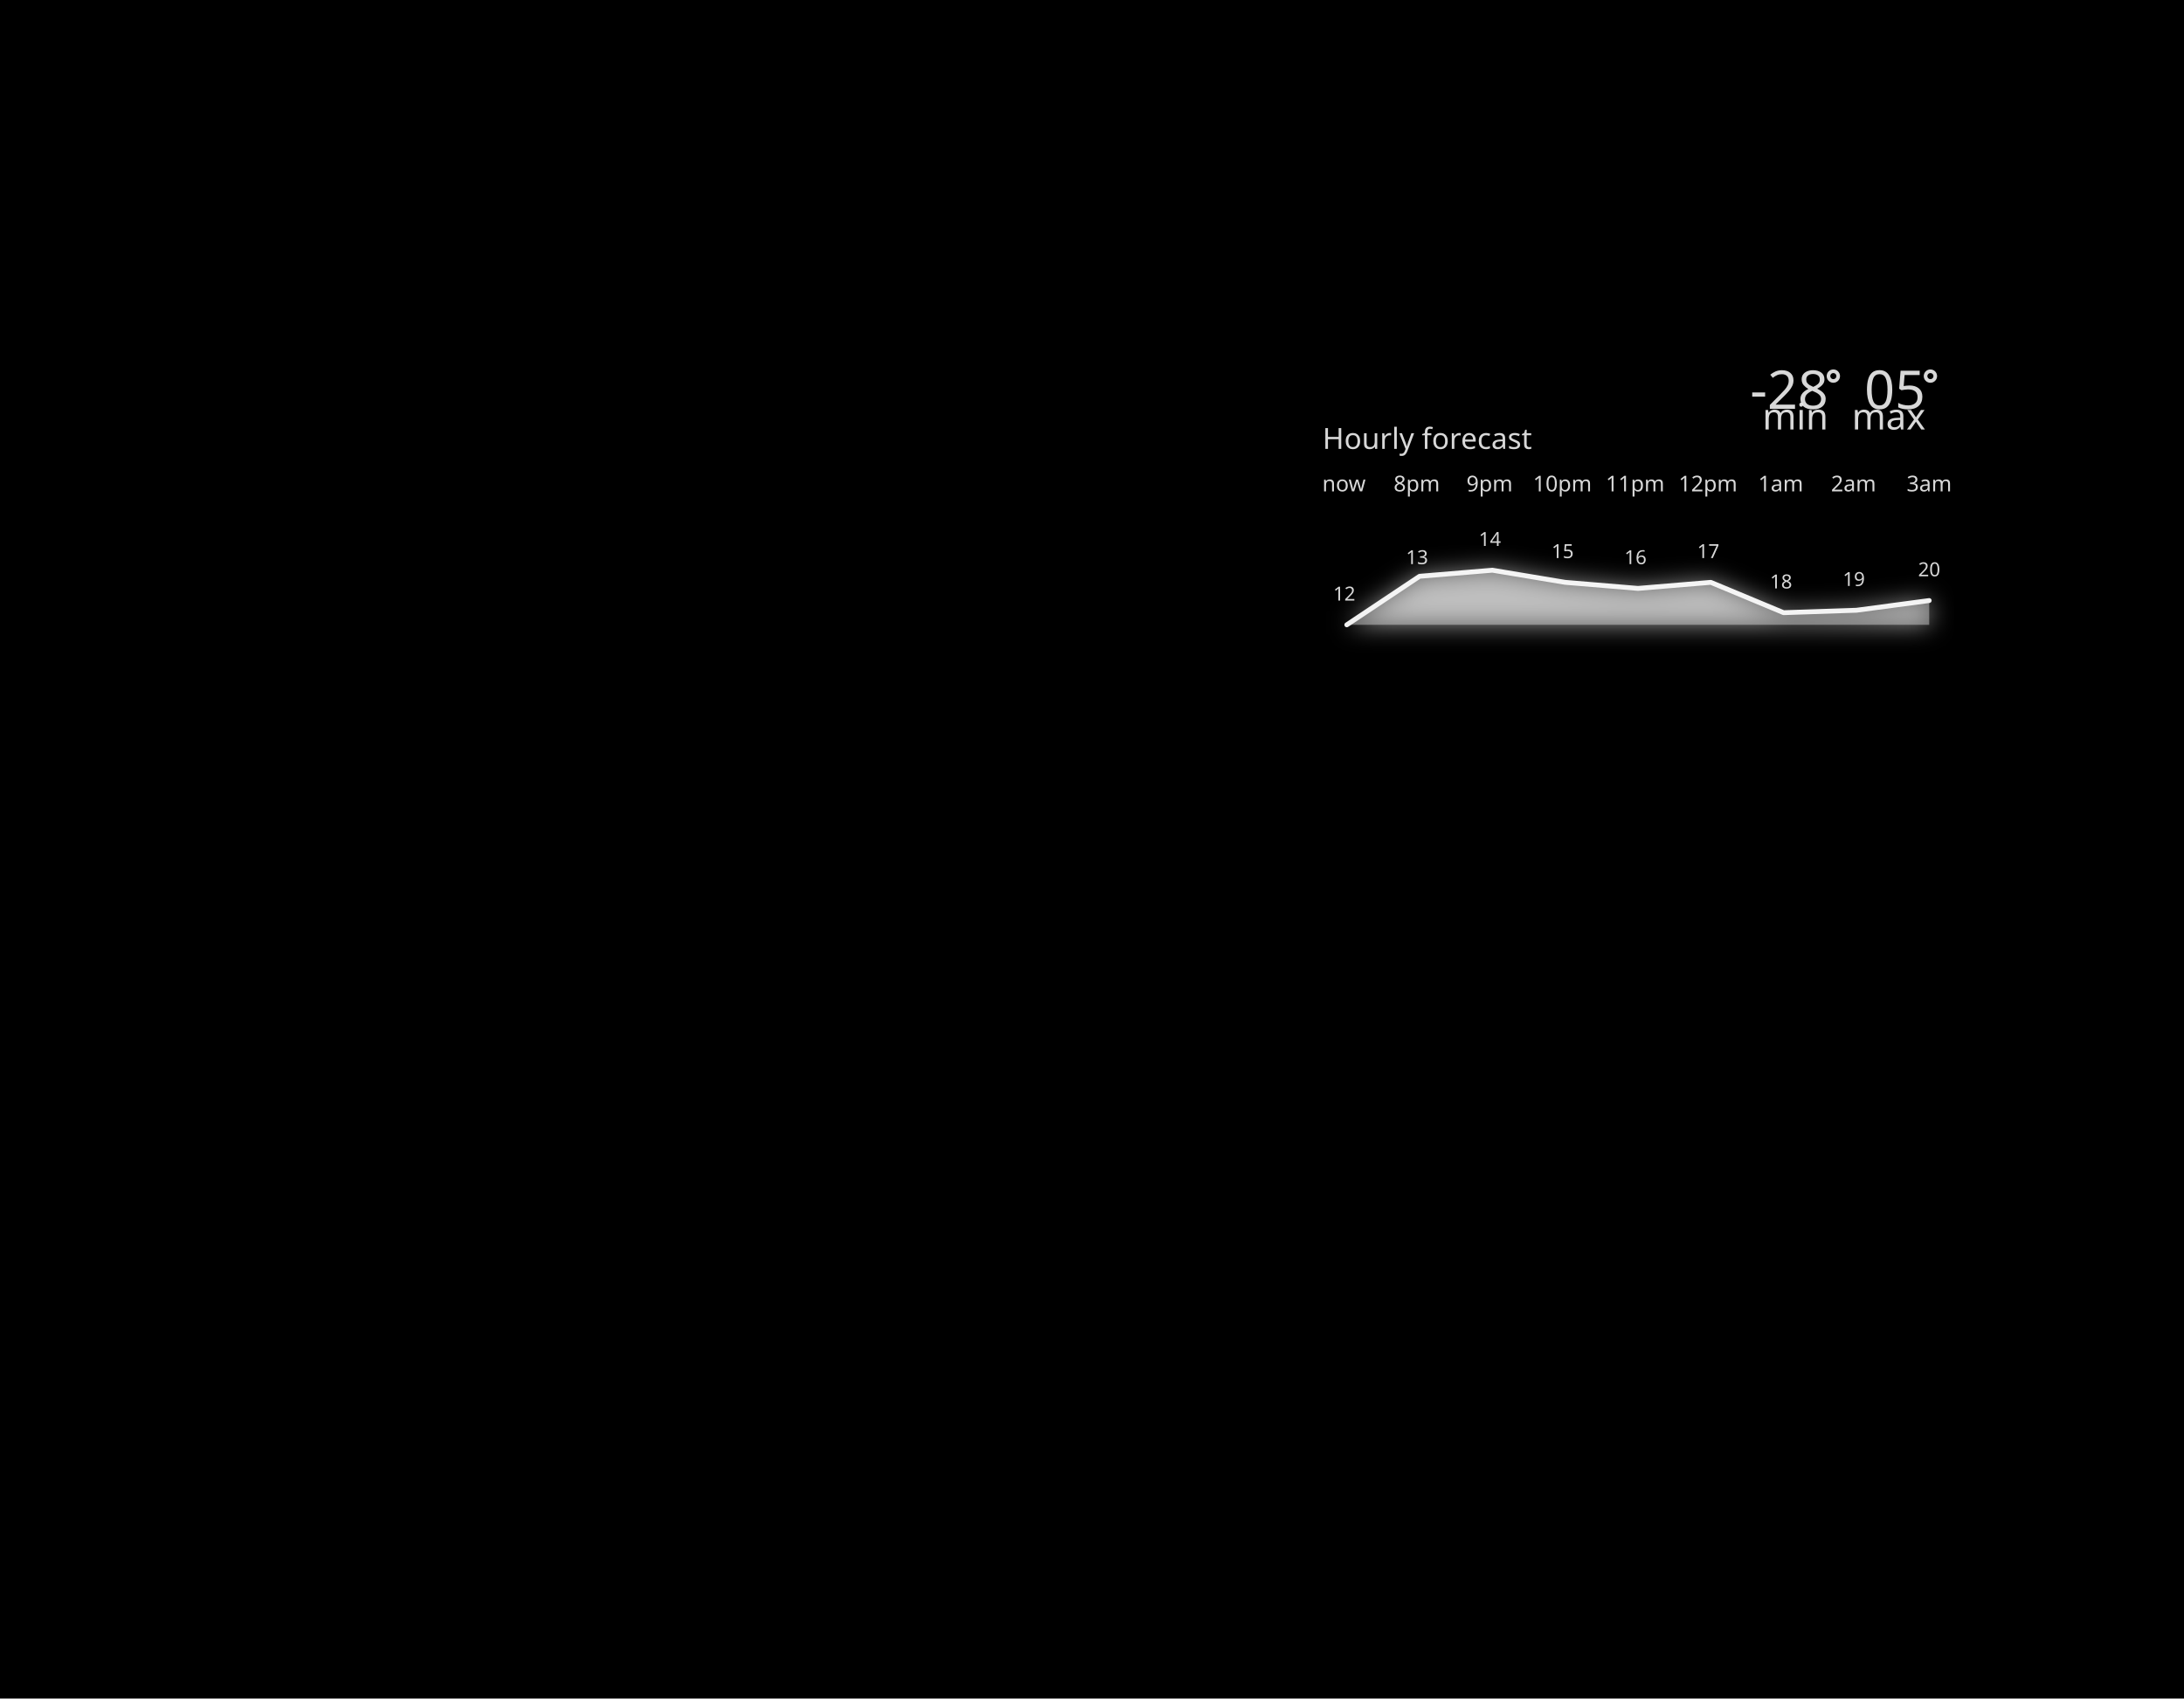
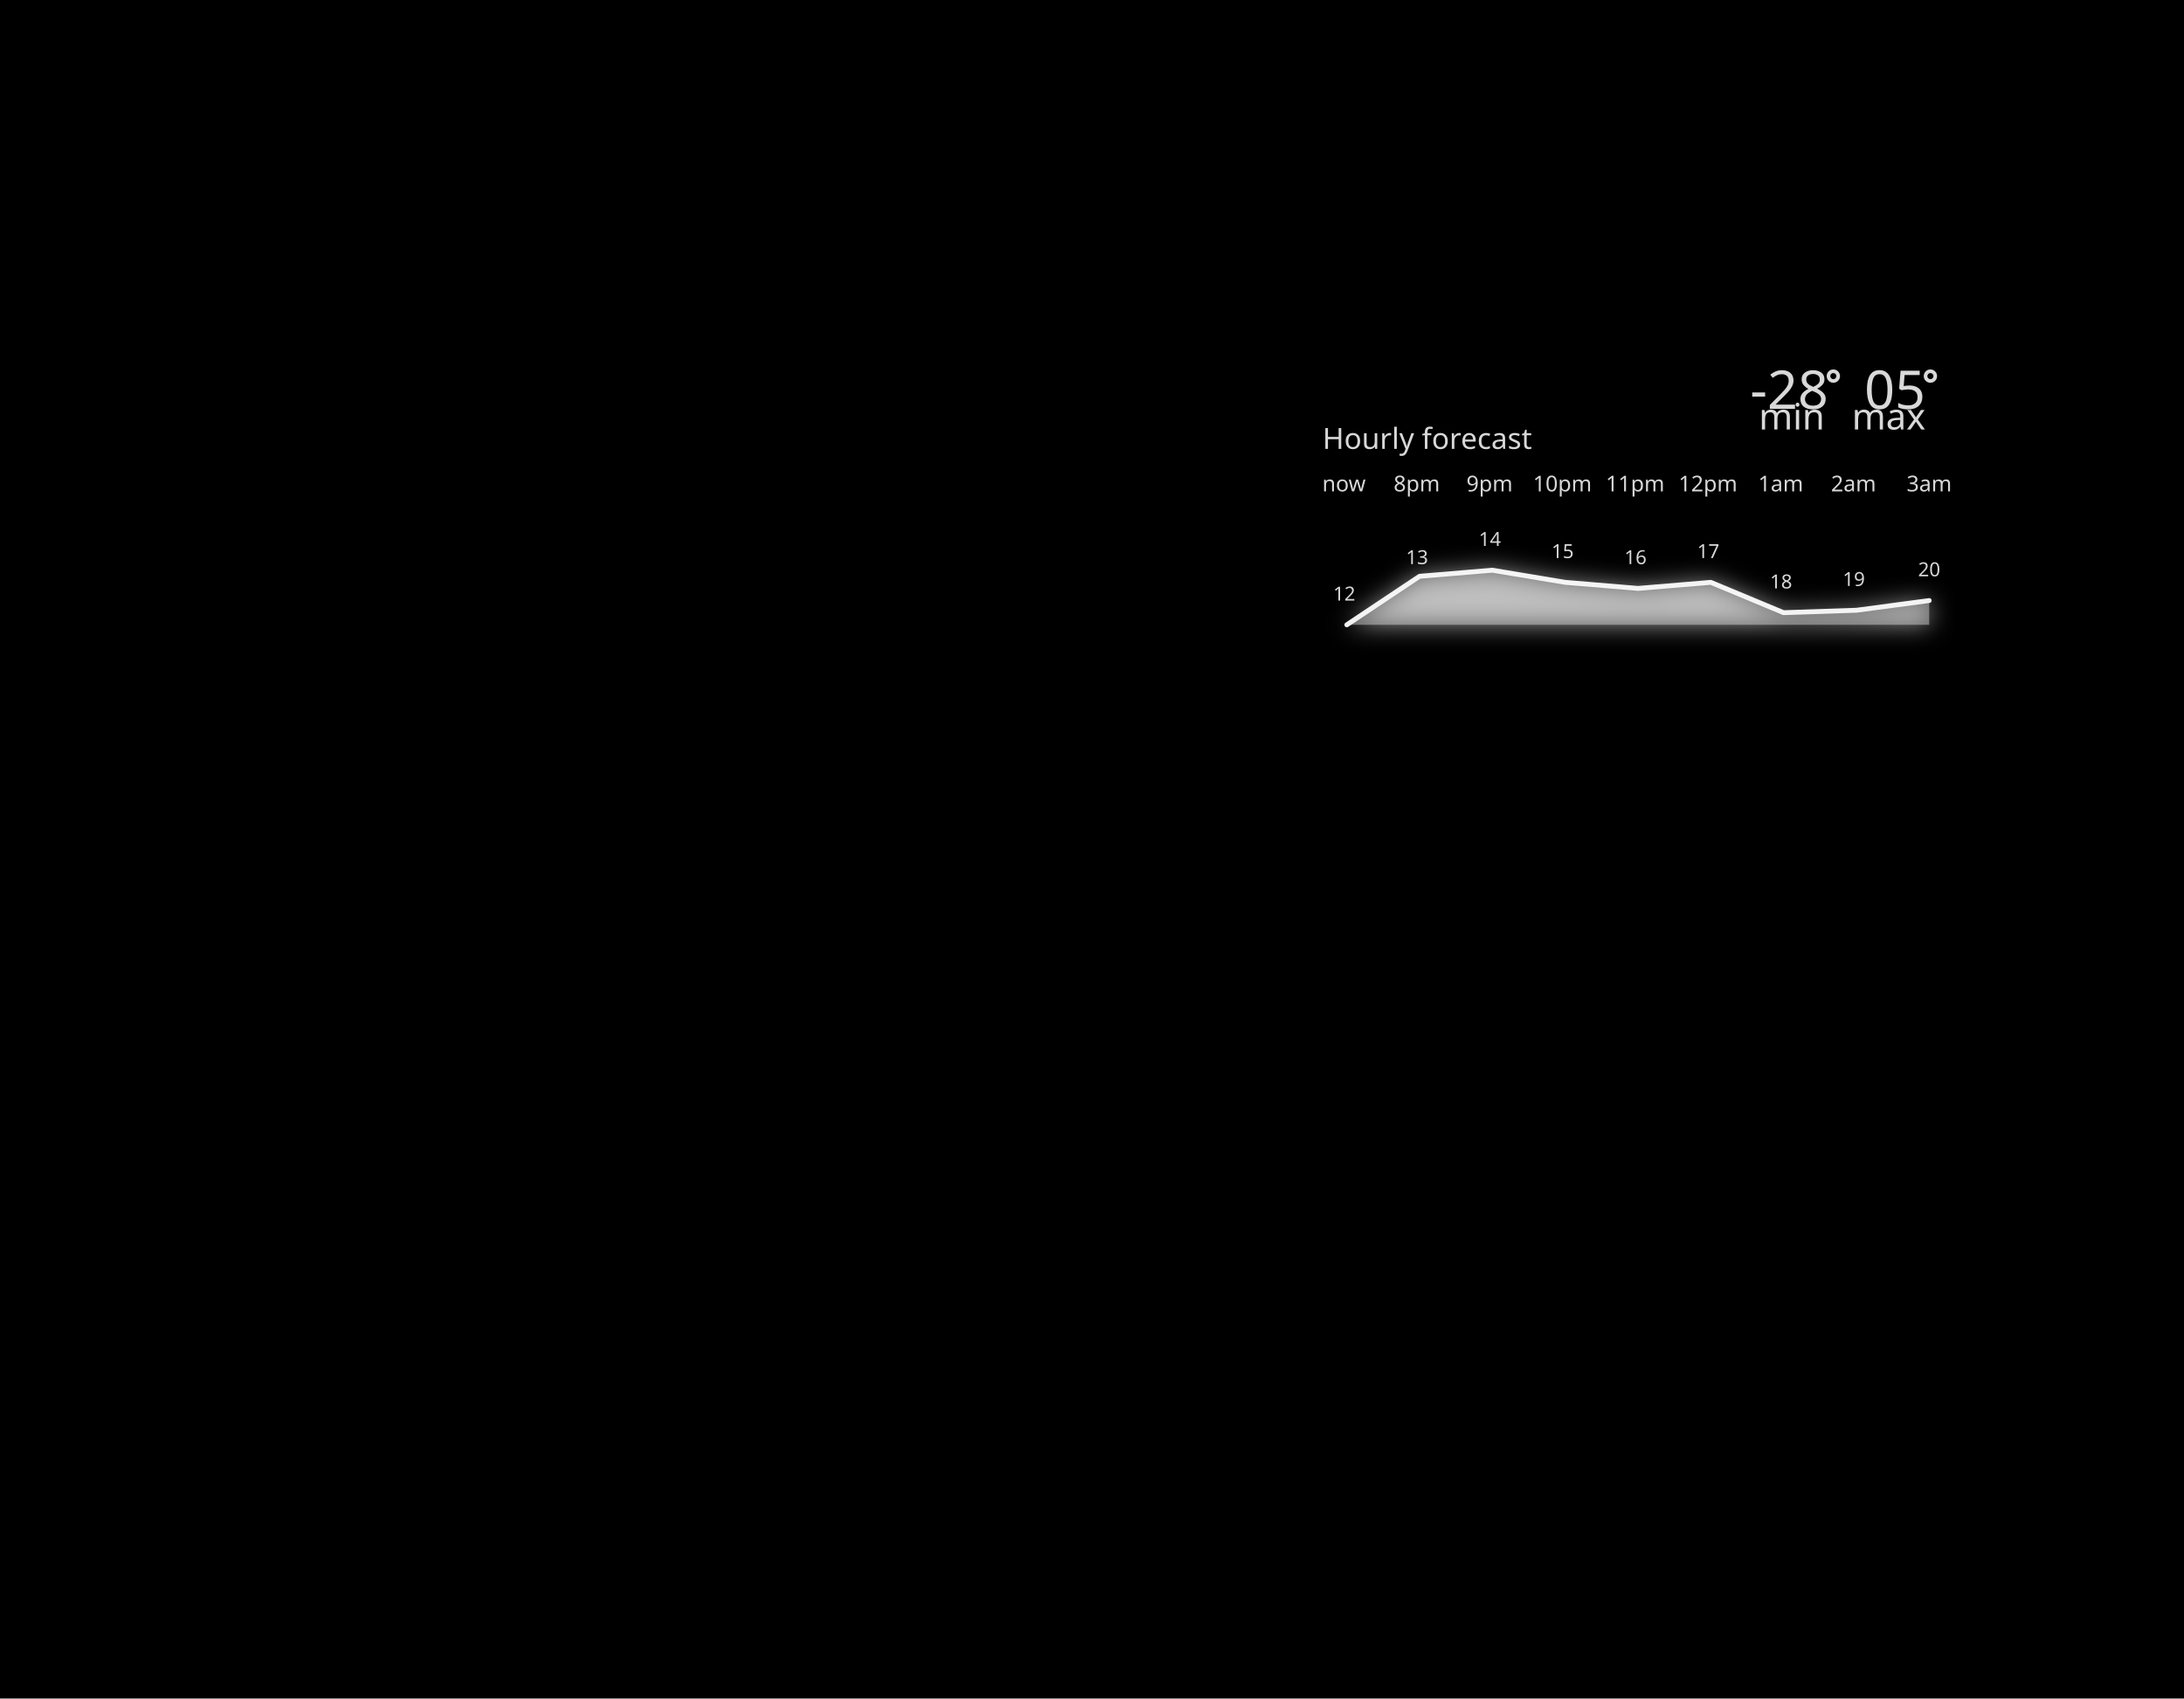
<svg xmlns="http://www.w3.org/2000/svg" xmlns:xlink="http://www.w3.org/1999/xlink" width="1800" height="1400" viewBox="0 0 1800 1400" fill="none">
  <rect class="back" width="1800" height="1400" fill="#000000" />
  <g filter="url(#filter0_f)">
    <rect x="134" y="225" width="1531.29" height="950" fill="black" fill-opacity="0.15" />
  </g>
  <rect x="177" y="250" width="1450" height="900" rx="25" fill="url(#pattern0)" />
  <g class="top_cont">
    <circle cx="272.5" cy="299.5" r="12.5" fill="url(#pattern1)" />
    <text class="top" fill="#000000" x="293" y="307" font-family="Josefin Sans" font-size="20" font-weight="400">
      <tspan class="user" fill-opacity="0.9" />
      <tspan fill-opacity="0.6">  •  </tspan>
      <tspan class="time" fill-opacity="0.7" />
    </text>
  </g>
  <g class="bottom_cont">
    <g class="bottom" fill="#000000" font-family="Josefin Sans" fill-opacity="0.9">
      <text class="temp" text-anchor="end" x="410" y="1055" font-size="110" />
      <text class="name" x="449" y="1025" font-size="64" font-weight="300" />
      <text class="main" x="449" y="1057" font-size="24" font-weight="300" />
    </g>
    <circle class="deg" cx="422.75" cy="990.75" r="8.5" stroke="#000000" stroke-opacity="0.9" stroke-width="5.5" />
  </g>
  <g class="side_bar">
    <g class="now">
      <text fill="rgb(240,240,240)" fill-opacity="0.9" font-family="Josefin Sans">
        <tspan class="min" text-anchor="end" x="1510" y="337" font-size="44">-28</tspan>
        <tspan class="max" text-anchor="end" x="1590" y="337" font-size="44">05</tspan>
-         <tspan class="min_text" text-anchor="end" x="1510" y="354" font-size="30" font-weight="300">min</tspan>
+         <tspan class="min_text" text-anchor="end" x="1507" y="354" font-size="30" font-weight="300">min</tspan>
        <tspan class="max_text" text-anchor="end" x="1587" y="354" font-size="30" font-weight="300">max</tspan>
      </text>
      <circle class="min_deg" cx="1511" cy="310" r="4" stroke="rgb(240,240,240)" stroke-opacity="0.9" stroke-width="3" />
      <circle class="max_deg" cx="1591" cy="310" r="4" stroke="rgb(240,240,240)" stroke-opacity="0.9" stroke-width="3" />
    </g>
    <g class="hourly">
      <text x="1090" y="370" fill="rgb(240,240,240)" font-family="Josefin Sans" fill-opacity="0.9" font-size="24">Hourly forecast</text>
      <polyline class="graph_fill" points="1110,515 1110,515 1170,475 1230,470 1290,480 1350,485 1410,480 1470,505 1530,503 1590,495 1590,515" fill-opacity="0.4" fill="rgb(240,240,240)" />
      <polyline class="graph" points="1110,515 1170,475 1230,470 1290,480 1350,485 1410,480 1470,505 1530,503 1590,495" stroke="rgb(240,240,240)" stroke-width="4" stroke-linecap="round" stroke-linejoin="round" />
      <g filter="url(#filter1_f)">
        <polyline class="graph_fill" points="1110,515 1110,515 1170,475 1230,470 1290,480 1350,485 1410,480 1470,505 1530,503 1590,495 1590,515" fill="#ffffff" fill-opacity="0.6" />
      </g>
      <text text-anchor="middle" fill="rgb(240,240,240)" fill-opacity="0.9" font-family="Josefin Sans" font-size="16" font-weight="400">
        <tspan class="hour1" x="1110" y="495">12</tspan>
        <tspan class="hour2" x="1170" y="465">13</tspan>
        <tspan class="hour3" x="1230" y="450">14</tspan>
        <tspan class="hour4" x="1290" y="460">15</tspan>
        <tspan class="hour5" x="1350" y="465">16</tspan>
        <tspan class="hour6" x="1410" y="460">17</tspan>
        <tspan class="hour7" x="1470" y="485">18</tspan>
        <tspan class="hour8" x="1530" y="483">19</tspan>
        <tspan class="hour9" x="1590" y="475">20</tspan>
      </text>
      <text y="405" text-anchor="middle" fill="rgb(240,240,240)" fill-opacity="0.9" font-family="Josefin Sans" font-size="18" font-weight="400">
        <tspan class="time1" x="1110">now</tspan>
        <tspan class="time2" x="1170">8pm</tspan>
        <tspan class="time3" x="1230">9pm</tspan>
        <tspan class="time4" x="1290">10pm</tspan>
        <tspan class="time5" x="1350">11pm</tspan>
        <tspan class="time6" x="1410">12pm</tspan>
        <tspan class="time7" x="1470">1am</tspan>
        <tspan class="time8" x="1530">2am</tspan>
        <tspan class="time9" x="1590">3am</tspan>
      </text>
    </g>
  </g>
  <defs>
    <filter id="filter1_f" x="1010" y="450" width="600" height="100" filterUnits="userSpaceOnUse" color-interpolation-filters="sRGB">
      <feFlood flood-opacity="0" result="BackgroundImageFix" />
      <feBlend mode="normal" in="SourceGraphic" in2="BackgroundImageFix" result="shape" />
      <feGaussianBlur stdDeviation="10" result="effect1_foregroundBlur" />
    </filter>
    <filter id="filter0_f" x="34" y="125" width="1731.29" height="1150" filterUnits="userSpaceOnUse" color-interpolation-filters="sRGB">
      <feFlood flood-opacity="0" result="BackgroundImageFix" />
      <feBlend mode="normal" in="SourceGraphic" in2="BackgroundImageFix" result="shape" />
      <feGaussianBlur stdDeviation="50" result="effect1_foregroundBlur" />
    </filter>
    <pattern id="pattern0" patternContentUnits="objectBoundingBox" width="1" height="1">
      <use xlink:href="#image0" transform="scale(0.000689655 0.00111111)" />
    </pattern>
    <pattern id="pattern1" patternContentUnits="objectBoundingBox" width="1" height="1">
      <use xlink:href="#image1" transform="scale(0.0015625)" />
    </pattern>
    <image class="back_pic" id="image0" width="1450" height="900" xlink:href="" />
    <image class="user_pic" id="image1" width="640" height="640" xlink:href="" />
  </defs>
</svg>
